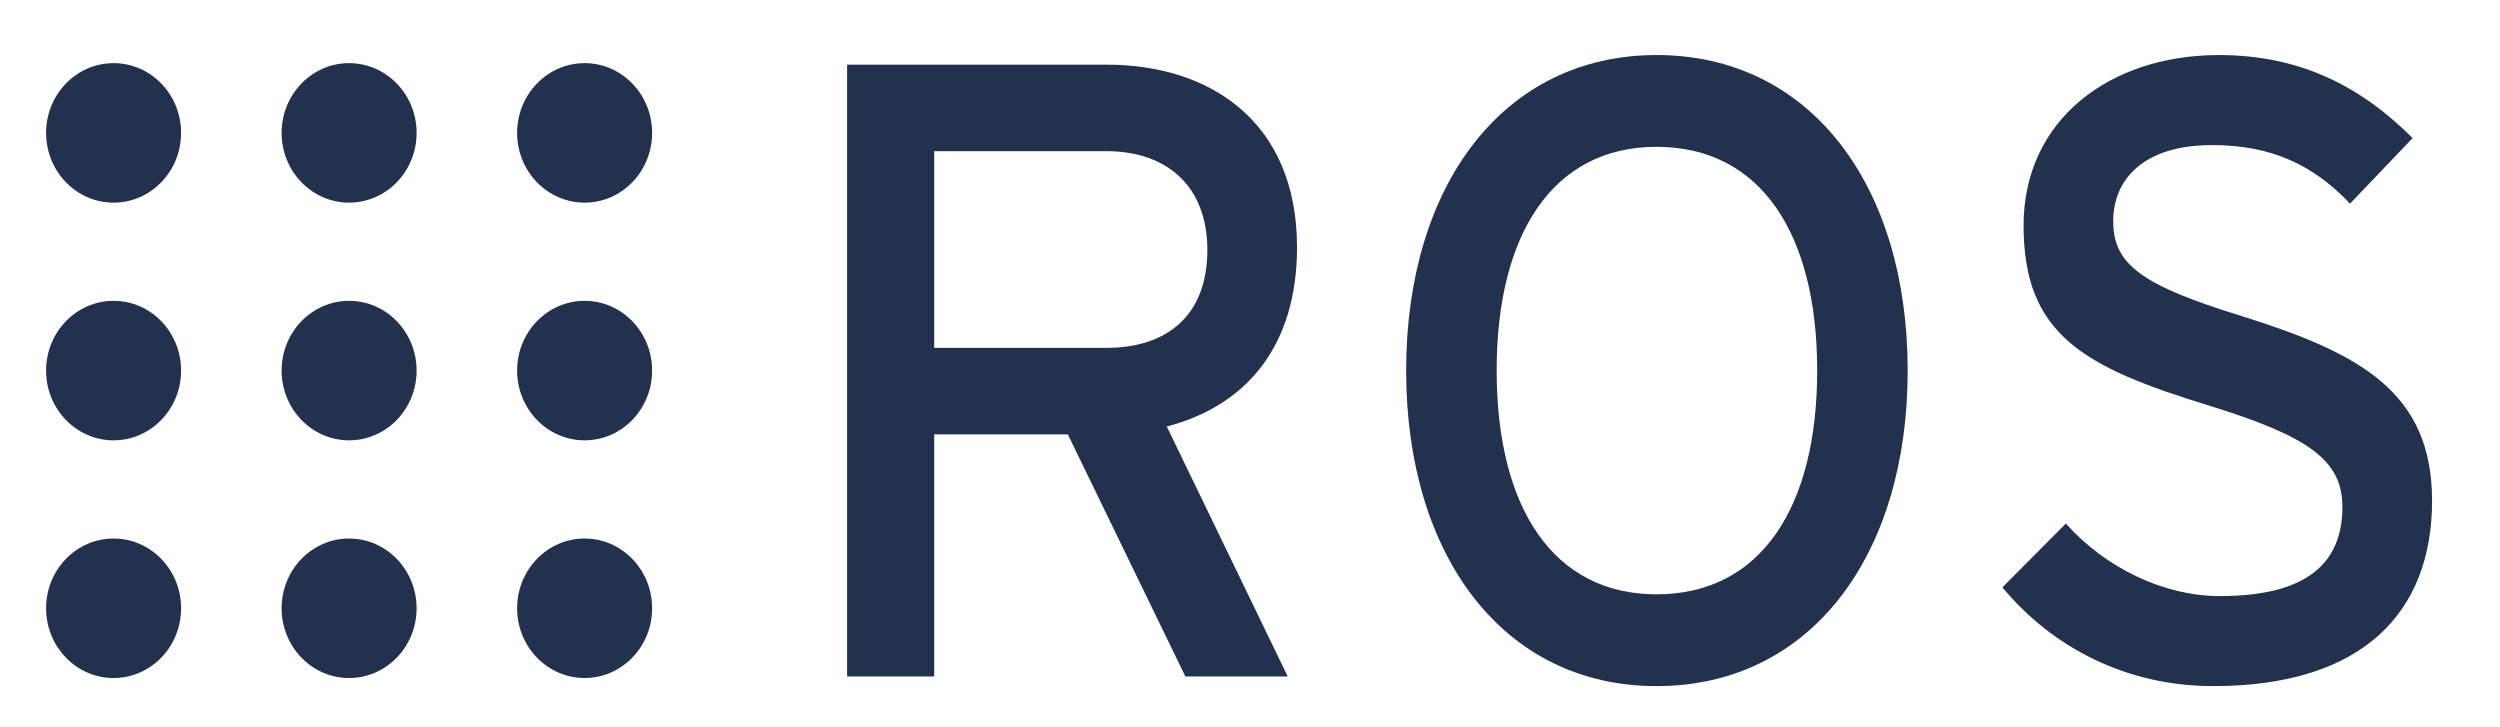
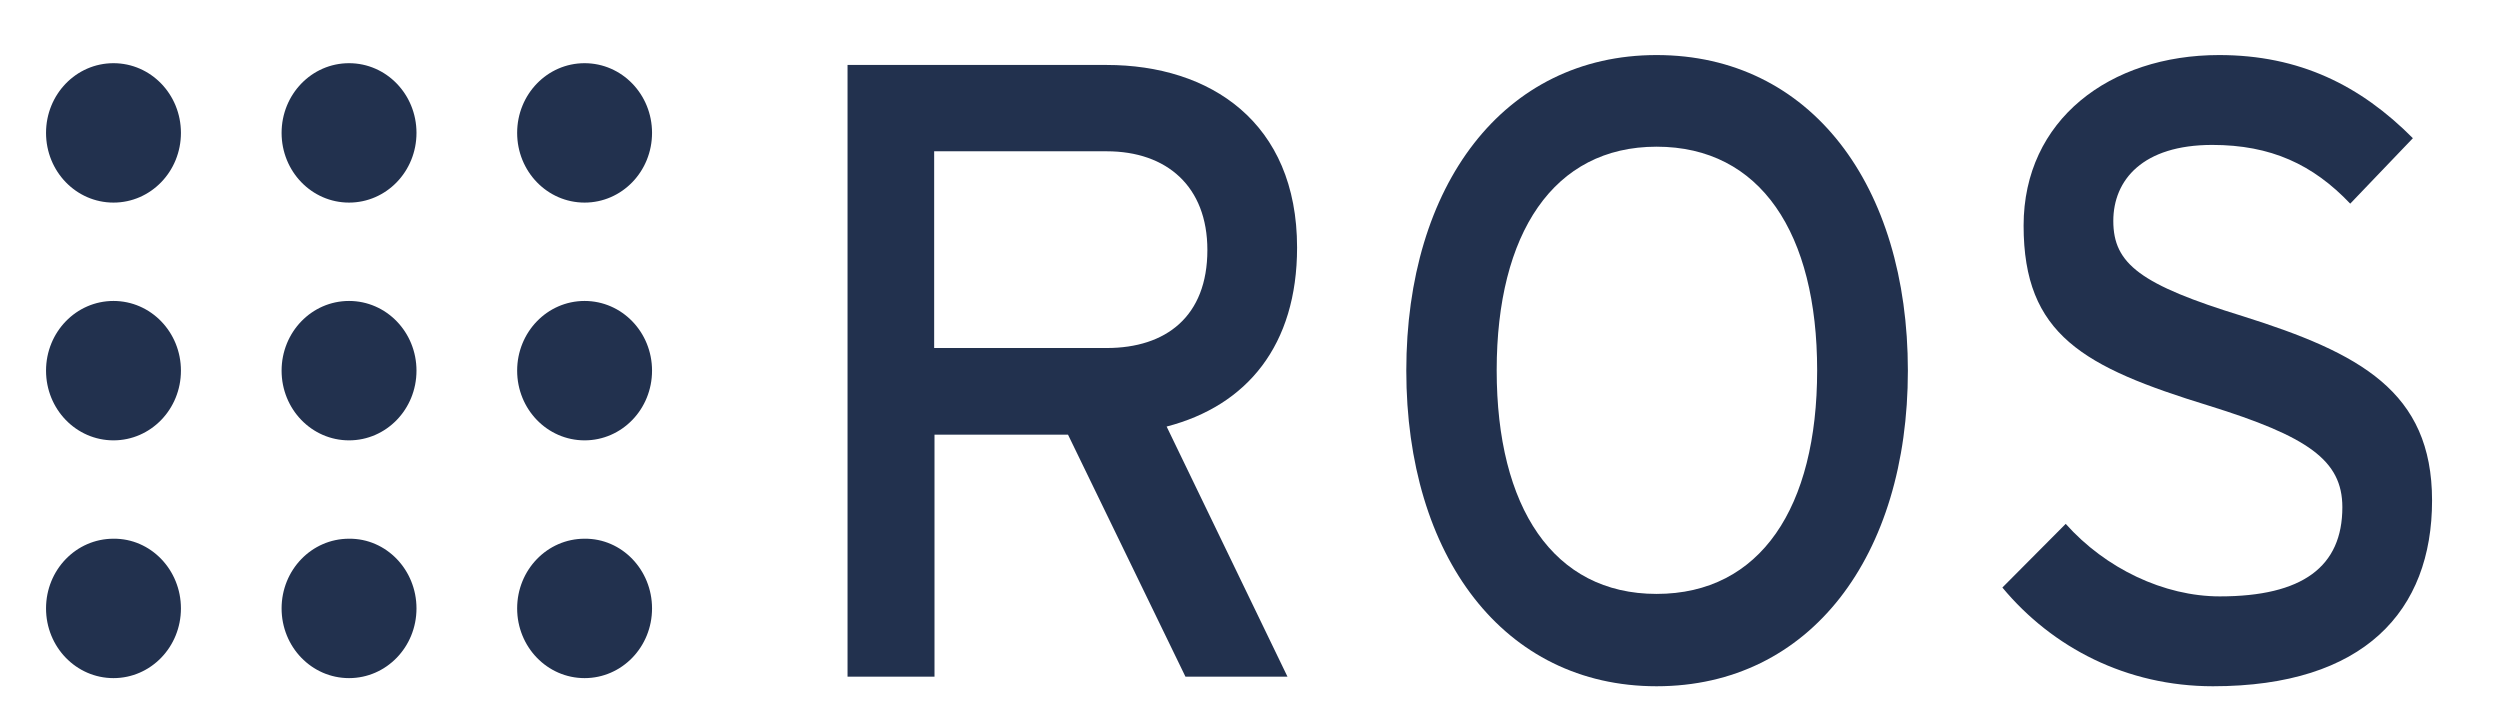
- <svg xmlns="http://www.w3.org/2000/svg" version="1.1" id="Layer_1" x="0px" y="0px" viewBox="0 0 404.5 117.5" enable-background="new 0 0 404.5 117.5" xml:space="preserve">
+ <svg xmlns="http://www.w3.org/2000/svg" version="1.1" id="Layer_1" x="0px" y="0px" viewBox="0 0 404.5 117.5" style="enable-background:new 0 0 404.5 117.5;" xml:space="preserve">
+   <style type="text/css">
+ 	.st0{fill:#22314E;}
+ 	.st1{enable-background:new    ;}
+ </style>
  <g id="g39878" transform="matrix(0.5539647,0,0,0.5724673,56.0869,77.48927)">
-     <path id="path39880" fill="#22314E" d="M-48.357-97.8c0,10.887-8.827,19.713-19.714,19.713c-10.886,0-19.712-8.826-19.712-19.713   c0-10.885,8.827-19.713,19.712-19.713C-57.184-117.513-48.357-108.685-48.357-97.8z" />
-     <path id="path39882" fill="#22314E" d="M-48.357-30.621c0,10.887-8.827,19.713-19.714,19.713c-10.886,0-19.712-8.826-19.712-19.713   c0-10.887,8.827-19.713,19.712-19.713C-57.184-50.334-48.357-41.508-48.357-30.621z" />
-     <path id="path39884" fill="#22314E" d="M-48.357,36.559c0,10.885-8.827,19.713-19.714,19.713c-10.886,0-19.712-8.828-19.712-19.713   c0-10.885,8.827-19.713,19.712-19.713C-57.184,16.846-48.357,25.673-48.357,36.559z" />
-     <path id="path39886" fill="#22314E" d="M20.432-30.621c0,10.887-8.827,19.713-19.714,19.713c-10.886,0-19.712-8.826-19.712-19.713   c0-10.887,8.827-19.713,19.712-19.713C11.605-50.334,20.432-41.508,20.432-30.621z" />
-     <path id="path39888" fill="#22314E" d="M20.432-97.8c0,10.887-8.827,19.713-19.714,19.713c-10.886,0-19.712-8.826-19.712-19.713   c0-10.885,8.827-19.713,19.712-19.713C11.605-117.513,20.432-108.685,20.432-97.8z" />
-     <path id="path39890" fill="#22314E" d="M89.22-30.621c0,10.887-8.827,19.713-19.714,19.713c-10.886,0-19.712-8.826-19.712-19.713   c0-10.887,8.827-19.713,19.712-19.713C80.394-50.334,89.22-41.508,89.22-30.621z" />
-     <path id="path39892" fill="#22314E" d="M89.22-97.8c0,10.887-8.827,19.713-19.714,19.713c-10.886,0-19.712-8.826-19.712-19.713   c0-10.885,8.827-19.713,19.712-19.713C80.394-117.513,89.22-108.685,89.22-97.8z" />
-     <path id="path39894" fill="#22314E" d="M89.22,36.559c0,10.885-8.827,19.713-19.714,19.713c-10.886,0-19.712-8.828-19.712-19.713   c0-10.885,8.827-19.713,19.712-19.713C80.394,16.846,89.22,25.673,89.22,36.559z" />
-     <path id="path39896" fill="#22314E" d="M20.432,36.559c0,10.885-8.827,19.713-19.714,19.713c-10.886,0-19.712-8.828-19.712-19.713   c0-10.885,8.827-19.713,19.712-19.713C11.605,16.846,20.432,25.673,20.432,36.559z" />
-     <g enable-background="new    ">
-       <path fill="#22314E" d="M239.544-14.812l35.324,70.651h-29.889l-34.336-68.426h-39.029v68.426h-25.443v-172.923h75.835    c30.137,0,55.579,16.058,55.579,51.63C277.585-37.786,263.012-20.742,239.544-14.812z M222.006-92.628h-50.391v55.583h50.391    c17.292,0,29.396-8.894,29.396-27.668C251.401-82.747,239.544-92.628,222.006-92.628z" />
+     <path id="path39880" class="st0" d="M-48.4-97.8c0,10.9-8.8,19.7-19.7,19.7c-10.9,0-19.7-8.8-19.7-19.7c0-10.9,8.8-19.7,19.7-19.7   C-57.2-117.5-48.4-108.7-48.4-97.8z" />
+     <path id="path39882" class="st0" d="M-48.4-30.6c0,10.9-8.8,19.7-19.7,19.7c-10.9,0-19.7-8.8-19.7-19.7s8.8-19.7,19.7-19.7   C-57.2-50.3-48.4-41.5-48.4-30.6z" />
+     <path id="path39884" class="st0" d="M-48.4,36.6c0,10.9-8.8,19.7-19.7,19.7c-10.9,0-19.7-8.8-19.7-19.7s8.8-19.7,19.7-19.7   C-57.2,16.8-48.4,25.7-48.4,36.6z" />
+     <path id="path39886" class="st0" d="M20.4-30.6c0,10.9-8.8,19.7-19.7,19.7c-10.9,0-19.7-8.8-19.7-19.7s8.8-19.7,19.7-19.7   C11.6-50.3,20.4-41.5,20.4-30.6z" />
+     <path id="path39888" class="st0" d="M20.4-97.8c0,10.9-8.8,19.7-19.7,19.7c-10.9,0-19.7-8.8-19.7-19.7c0-10.9,8.8-19.7,19.7-19.7   C11.6-117.5,20.4-108.7,20.4-97.8z" />
+     <path id="path39890" class="st0" d="M89.2-30.6c0,10.9-8.8,19.7-19.7,19.7c-10.9,0-19.7-8.8-19.7-19.7s8.8-19.7,19.7-19.7   C80.4-50.3,89.2-41.5,89.2-30.6z" />
+     <path id="path39892" class="st0" d="M89.2-97.8c0,10.9-8.8,19.7-19.7,19.7c-10.9,0-19.7-8.8-19.7-19.7c0-10.9,8.8-19.7,19.7-19.7   C80.4-117.5,89.2-108.7,89.2-97.8z" />
+     <path id="path39894" class="st0" d="M89.2,36.6c0,10.9-8.8,19.7-19.7,19.7c-10.9,0-19.7-8.8-19.7-19.7s8.8-19.7,19.7-19.7   C80.4,16.8,89.2,25.7,89.2,36.6z" />
+     <path id="path39896" class="st0" d="M20.4,36.6c0,10.9-8.8,19.7-19.7,19.7c-10.9,0-19.7-8.8-19.7-19.7s8.8-19.7,19.7-19.7   C11.6,16.8,20.4,25.7,20.4,36.6z" />
+     <g class="st1">
+       <path class="st0" d="M239.5-14.8l35.3,70.7H245l-34.3-68.4h-39v68.4h-25.4v-172.9H222c30.1,0,55.6,16.1,55.6,51.6    C277.6-37.8,263-20.7,239.5-14.8z M222-92.6h-50.4V-37H222c17.3,0,29.4-8.9,29.4-27.7C251.4-82.7,239.5-92.6,222-92.6z" />
    </g>
-     <g enable-background="new    ">
-       <path fill="#22314E" d="M382.576,58.558c-44.71,0-73.118-36.809-73.118-89.18s28.408-89.179,73.118-89.179    c44.958,0,73.365,36.808,73.365,89.179S427.534,58.558,382.576,58.558z M382.576-93.863c-30.136,0-46.686,24.456-46.686,63.241    c0,38.785,16.55,63.241,46.686,63.241c30.385,0,46.934-24.456,46.934-63.241C429.51-69.407,412.96-93.863,382.576-93.863z" />
+     <g class="st1">
+       <path class="st0" d="M382.6,58.6c-44.7,0-73.1-36.8-73.1-89.2s28.4-89.2,73.1-89.2c45,0,73.4,36.8,73.4,89.2    S427.5,58.6,382.6,58.6z M382.6-93.9c-30.1,0-46.7,24.5-46.7,63.2s16.5,63.2,46.7,63.2c30.4,0,46.9-24.5,46.9-63.2    C429.5-69.4,413-93.9,382.6-93.9z" />
    </g>
-     <g enable-background="new    ">
-       <path fill="#22314E" d="M545.124,58.558c-25.198,0-46.934-10.87-61.51-27.915l18.528-18.035    c11.61,12.6,28.653,20.505,44.956,20.505c24.207,0,35.818-8.4,35.818-25.198c0-13.34-10.126-20.01-39.03-28.657    c-36.558-10.868-54.095-20.008-54.095-50.887c0-29.891,25.195-48.172,57.06-48.172c23.467,0,41.251,8.646,56.567,23.468    l-18.277,18.528c-10.87-11.116-23.22-16.551-40.264-16.551c-20.259,0-28.904,9.881-28.904,21.492    c0,12.105,7.905,18.034,37.796,26.926c34.087,10.376,55.333,21.245,55.333,52.124C609.101,37.313,589.34,58.558,545.124,58.558z" />
+     <g class="st1">
+       <path class="st0" d="M545.1,58.6c-25.2,0-46.9-10.9-61.5-27.9l18.5-18c11.6,12.6,28.7,20.5,45,20.5c24.2,0,35.8-8.4,35.8-25.2    c0-13.3-10.1-20-39-28.7c-36.6-10.9-54.1-20-54.1-50.9c0-29.9,25.2-48.2,57.1-48.2c23.5,0,41.3,8.6,56.6,23.5l-18.3,18.5    c-10.9-11.1-23.2-16.6-40.3-16.6c-20.3,0-28.9,9.9-28.9,21.5c0,12.1,7.9,18,37.8,26.9c34.1,10.4,55.3,21.2,55.3,52.1    C609.1,37.3,589.3,58.6,545.1,58.6z" />
    </g>
  </g>
</svg>
